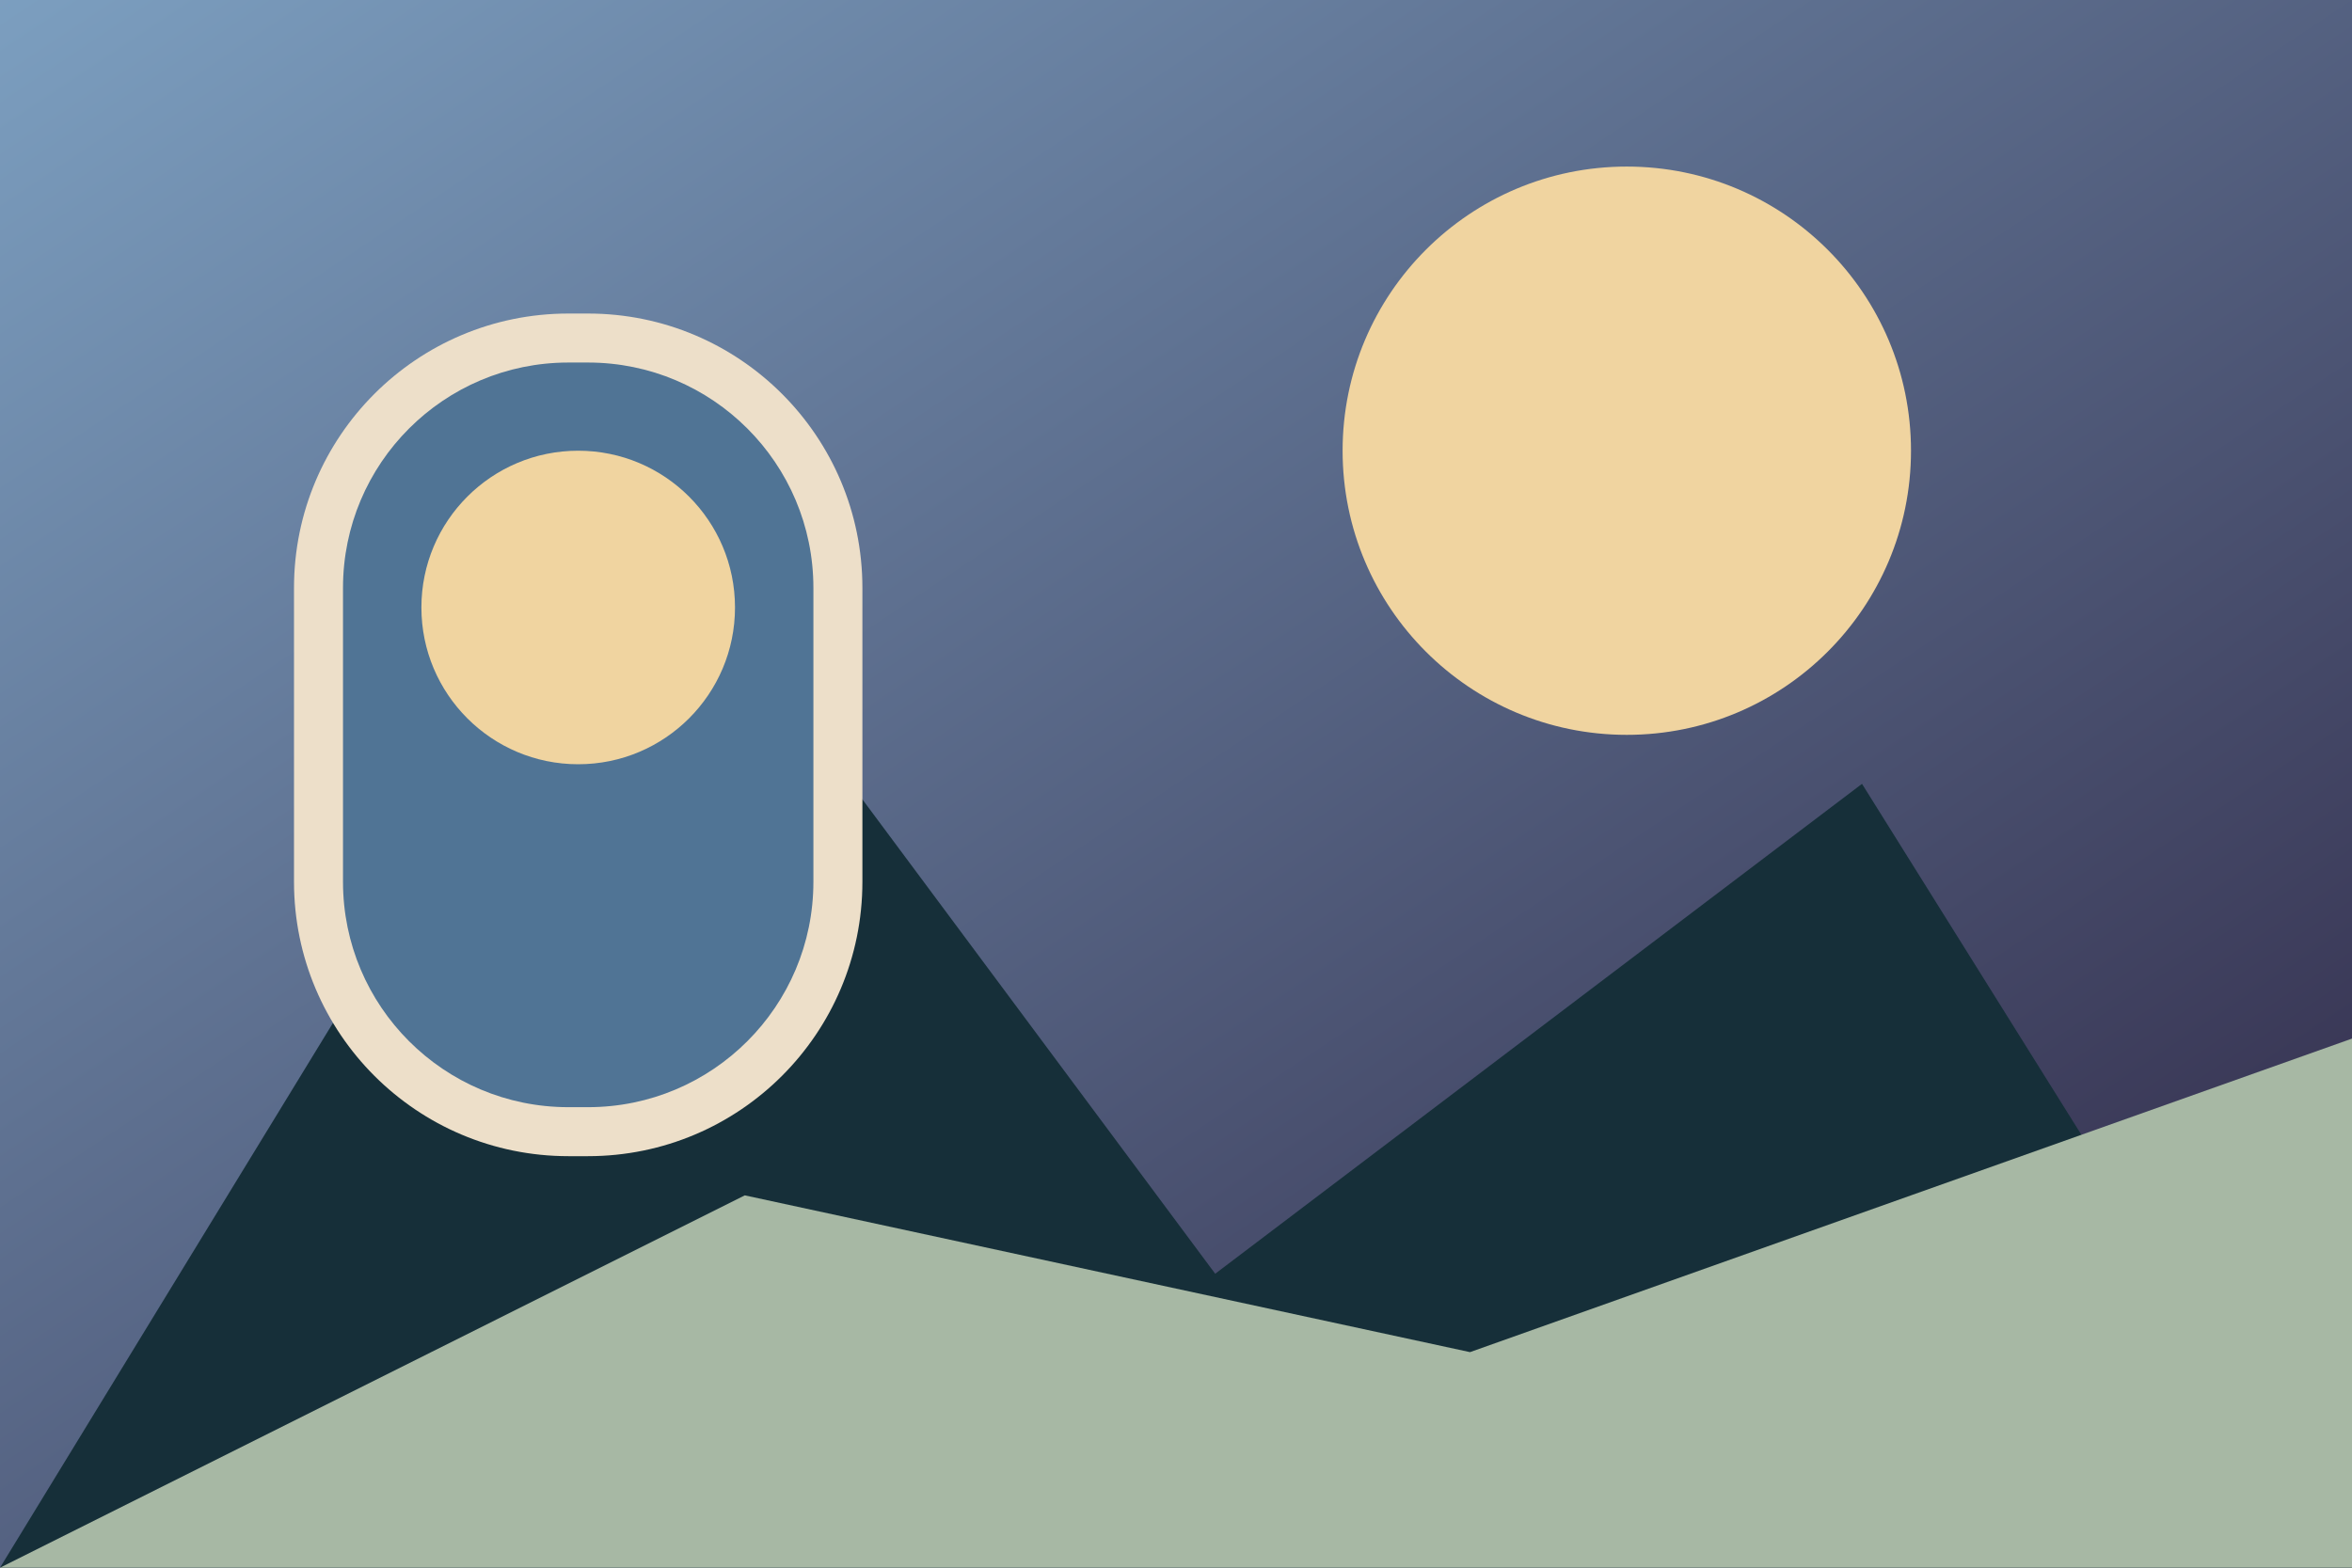
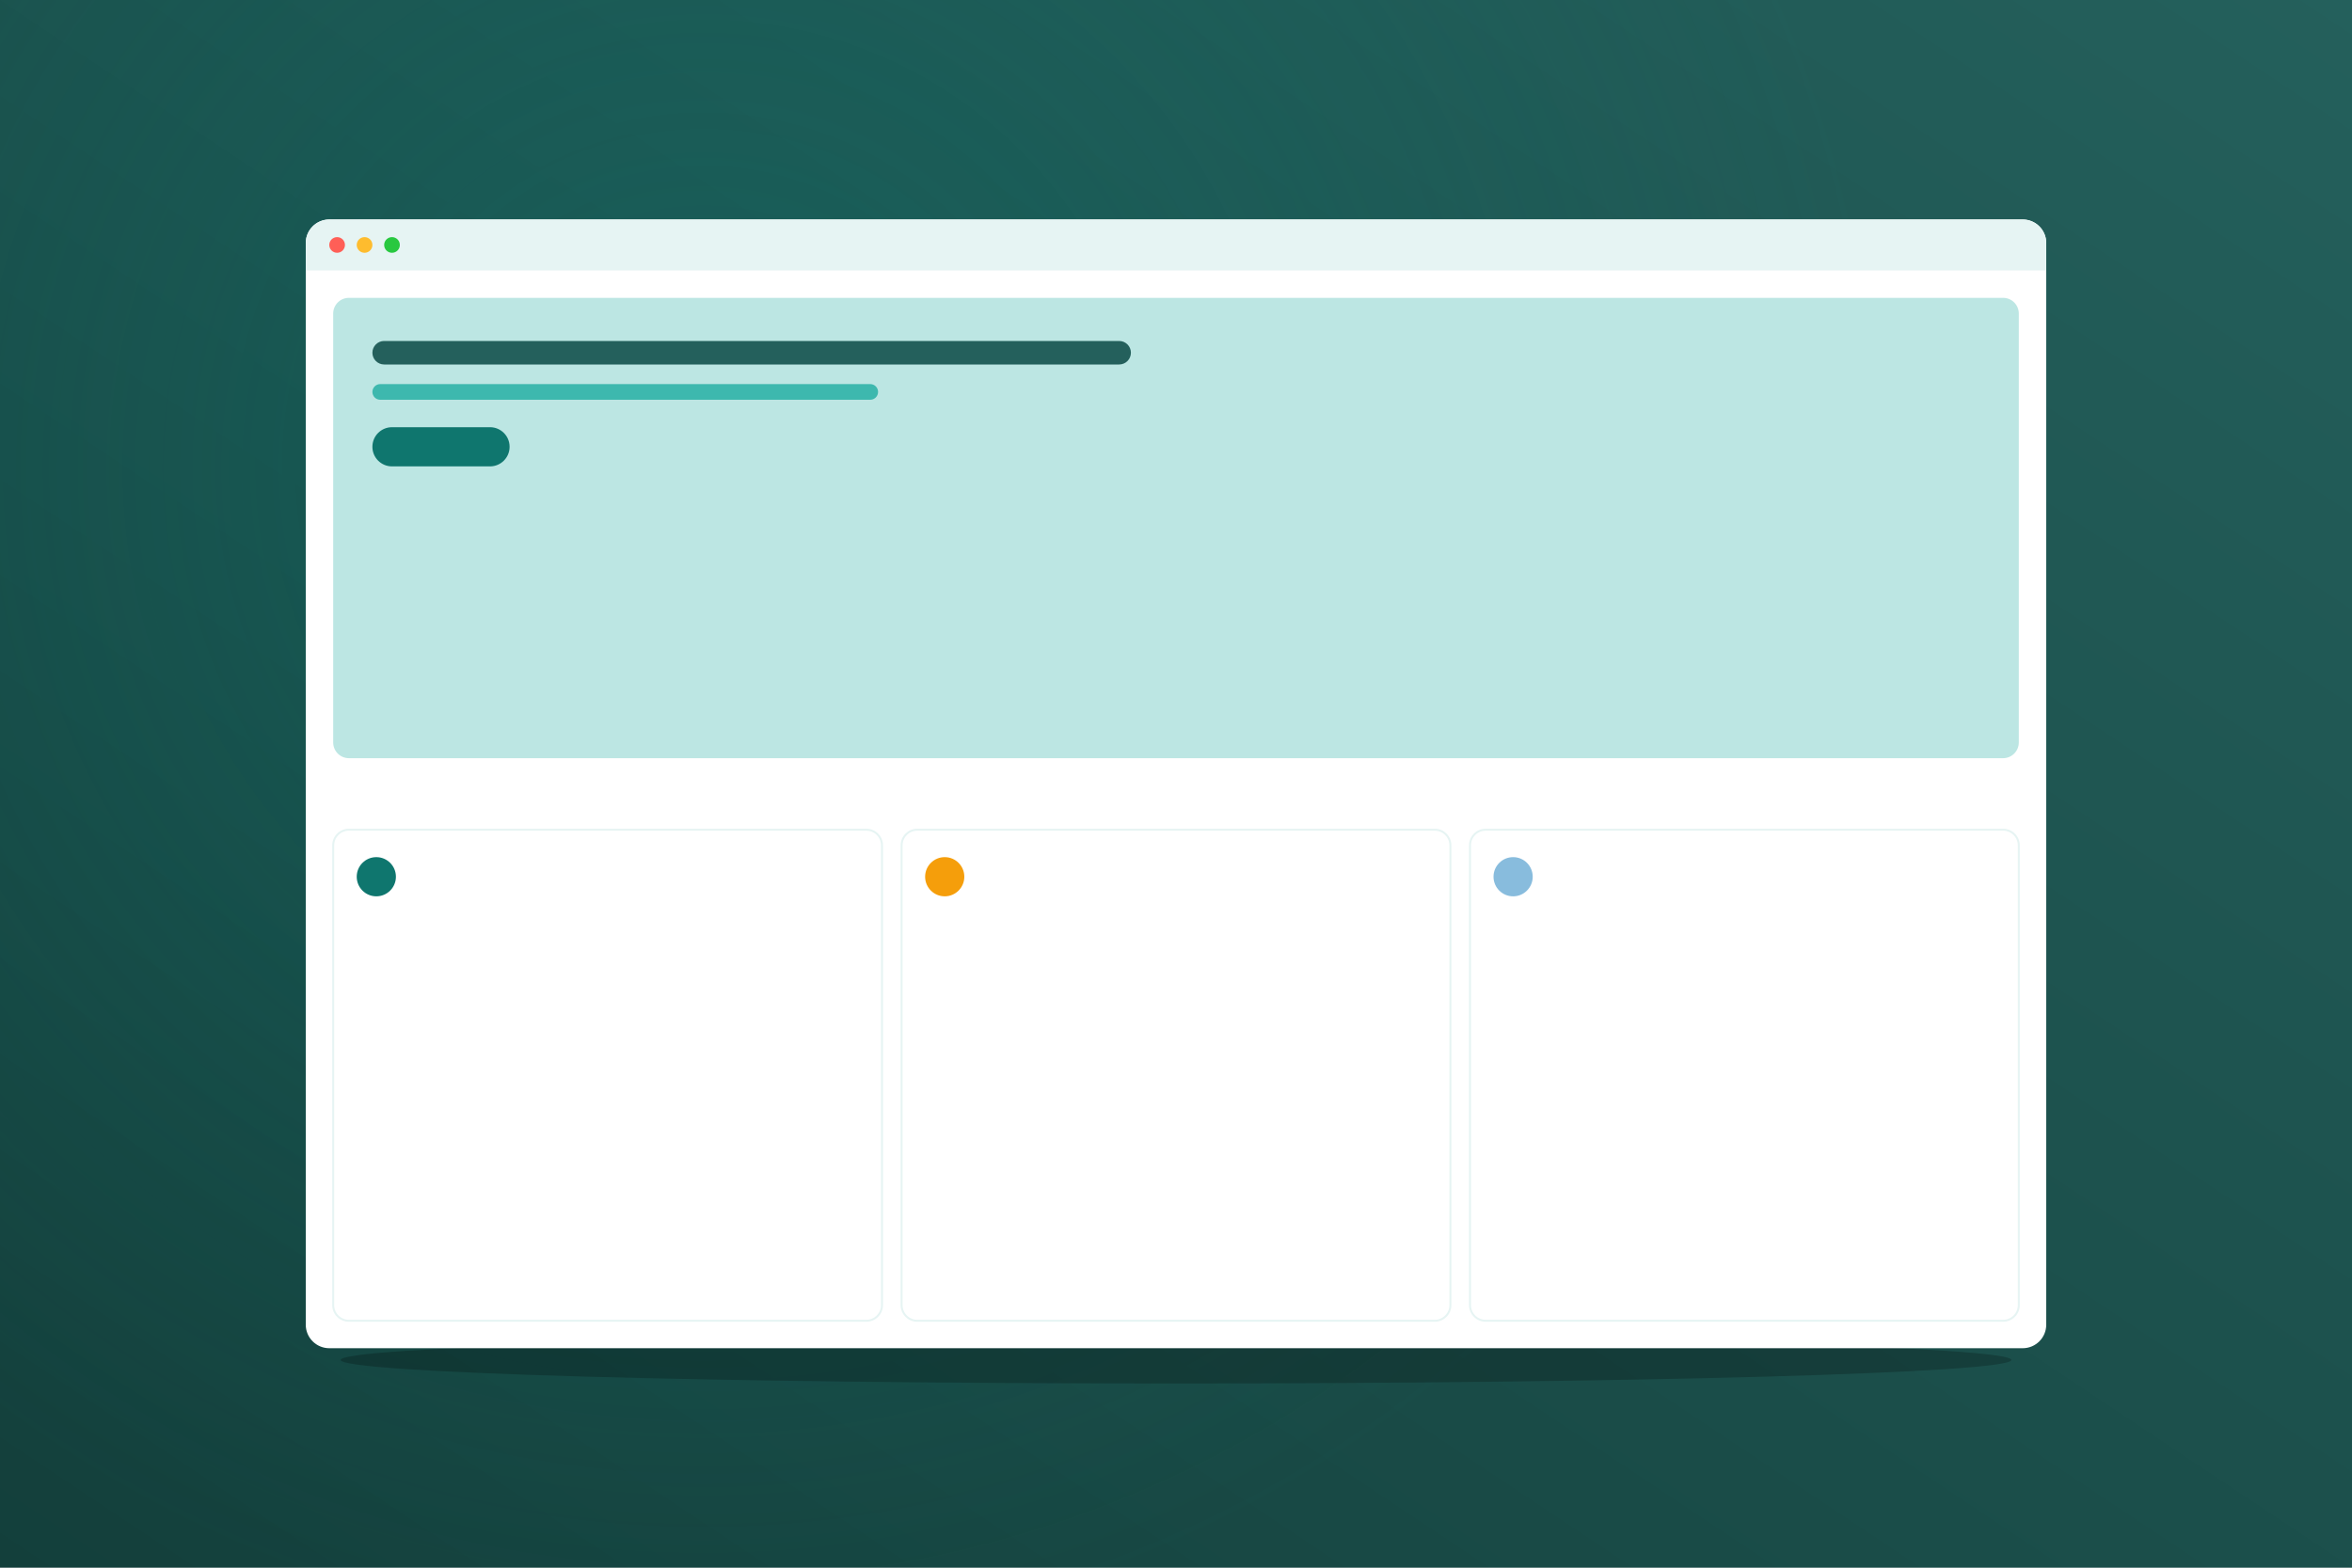
- <svg xmlns="http://www.w3.org/2000/svg" viewBox="0 0 1200 800">
+ <svg xmlns="http://www.w3.org/2000/svg" width="1200" height="800" viewBox="0 0 1200 800">
  <defs>
-     <linearGradient id="a" x2="1" y2="1">
-       <stop stop-color="hsl(209,35%,62%)" />
-       <stop offset="1" stop-color="hsl(259,30%,20%)" />
+     <linearGradient id="bg882535" x1="0" y1="1" x2="1" y2="0">
+       <stop offset="0" stop-color="#133f3b" />
+       <stop offset="1" stop-color="#24605c" />
    </linearGradient>
+     <radialGradient id="g4244287">
+       <stop offset="0" stop-color="#0f766e" stop-opacity="0.35" />
+       <stop offset="1" stop-color="#0f766e" stop-opacity="0" />
+     </radialGradient>
  </defs>
-   <rect width="1200" height="800" fill="url(#a)" />
-   <circle cx="830" cy="230" r="145" fill="#f0d4a0" />
-   <path d="M0 800 L330 260 L620 650 L950 400 L1200 800" fill="#162f39" />
-   <path d="M0 800 L380 610 L750 690 L1200 530 V800" fill="#a7b8a4" />
-   <rect x="150" y="160" width="290" height="430" rx="140" fill="#eddfc9" />
-   <rect x="175" y="185" width="240" height="380" rx="115" fill="hsl(209,30%,45%)" />
-   <circle cx="295" cy="310" r="80" fill="#f0d4a0" />
+   <rect width="1200" height="800" fill="url(#bg882535)" />
+   <circle cx="360" cy="240" r="600" fill="url(#g4244287)" />
+   <g>
+     <ellipse cx="600" cy="694" rx="426.2" ry="12" fill="#000" opacity="0.22" />
+     <rect x="156" y="112" width="888" height="576" rx="12" fill="#fff" />
+     <path d="M156 124 a12 12 0 0 1 12 -12 h864 a12 12 0 0 1 12 12 v14 h-888 Z" fill="#e6f4f3" />
+     <circle cx="172" cy="125" r="4" fill="#ff5f57" />
+     <circle cx="186" cy="125" r="4" fill="#febc2e" />
+     <circle cx="200" cy="125" r="4" fill="#28c840" />
+     <rect x="170" y="152" width="860" height="234.9" rx="8" fill="#bce6e3" />
+     <rect x="190" y="174" width="387" height="12" rx="6" fill="#24605c" />
+     <rect x="190" y="196" width="258" height="8" rx="4" fill="#3db8ae" />
+     <rect x="190" y="218" width="70" height="20" rx="10" fill="#0f766e" />
+     <rect x="170" y="423.4" width="280" height="250.6" rx="8" fill="#fff" stroke="#e6f4f3" />
+     <circle cx="192" cy="447.4" r="10" fill="#0f766e" />
+     <rect x="460" y="423.4" width="280" height="250.6" rx="8" fill="#fff" stroke="#e6f4f3" />
+     <circle cx="482" cy="447.4" r="10" fill="#f59e0b" />
+     <rect x="750" y="423.4" width="280" height="250.6" rx="8" fill="#fff" stroke="#e6f4f3" />
+     <circle cx="772" cy="447.4" r="10" fill="#88bcdd" />
+   </g>
</svg>
